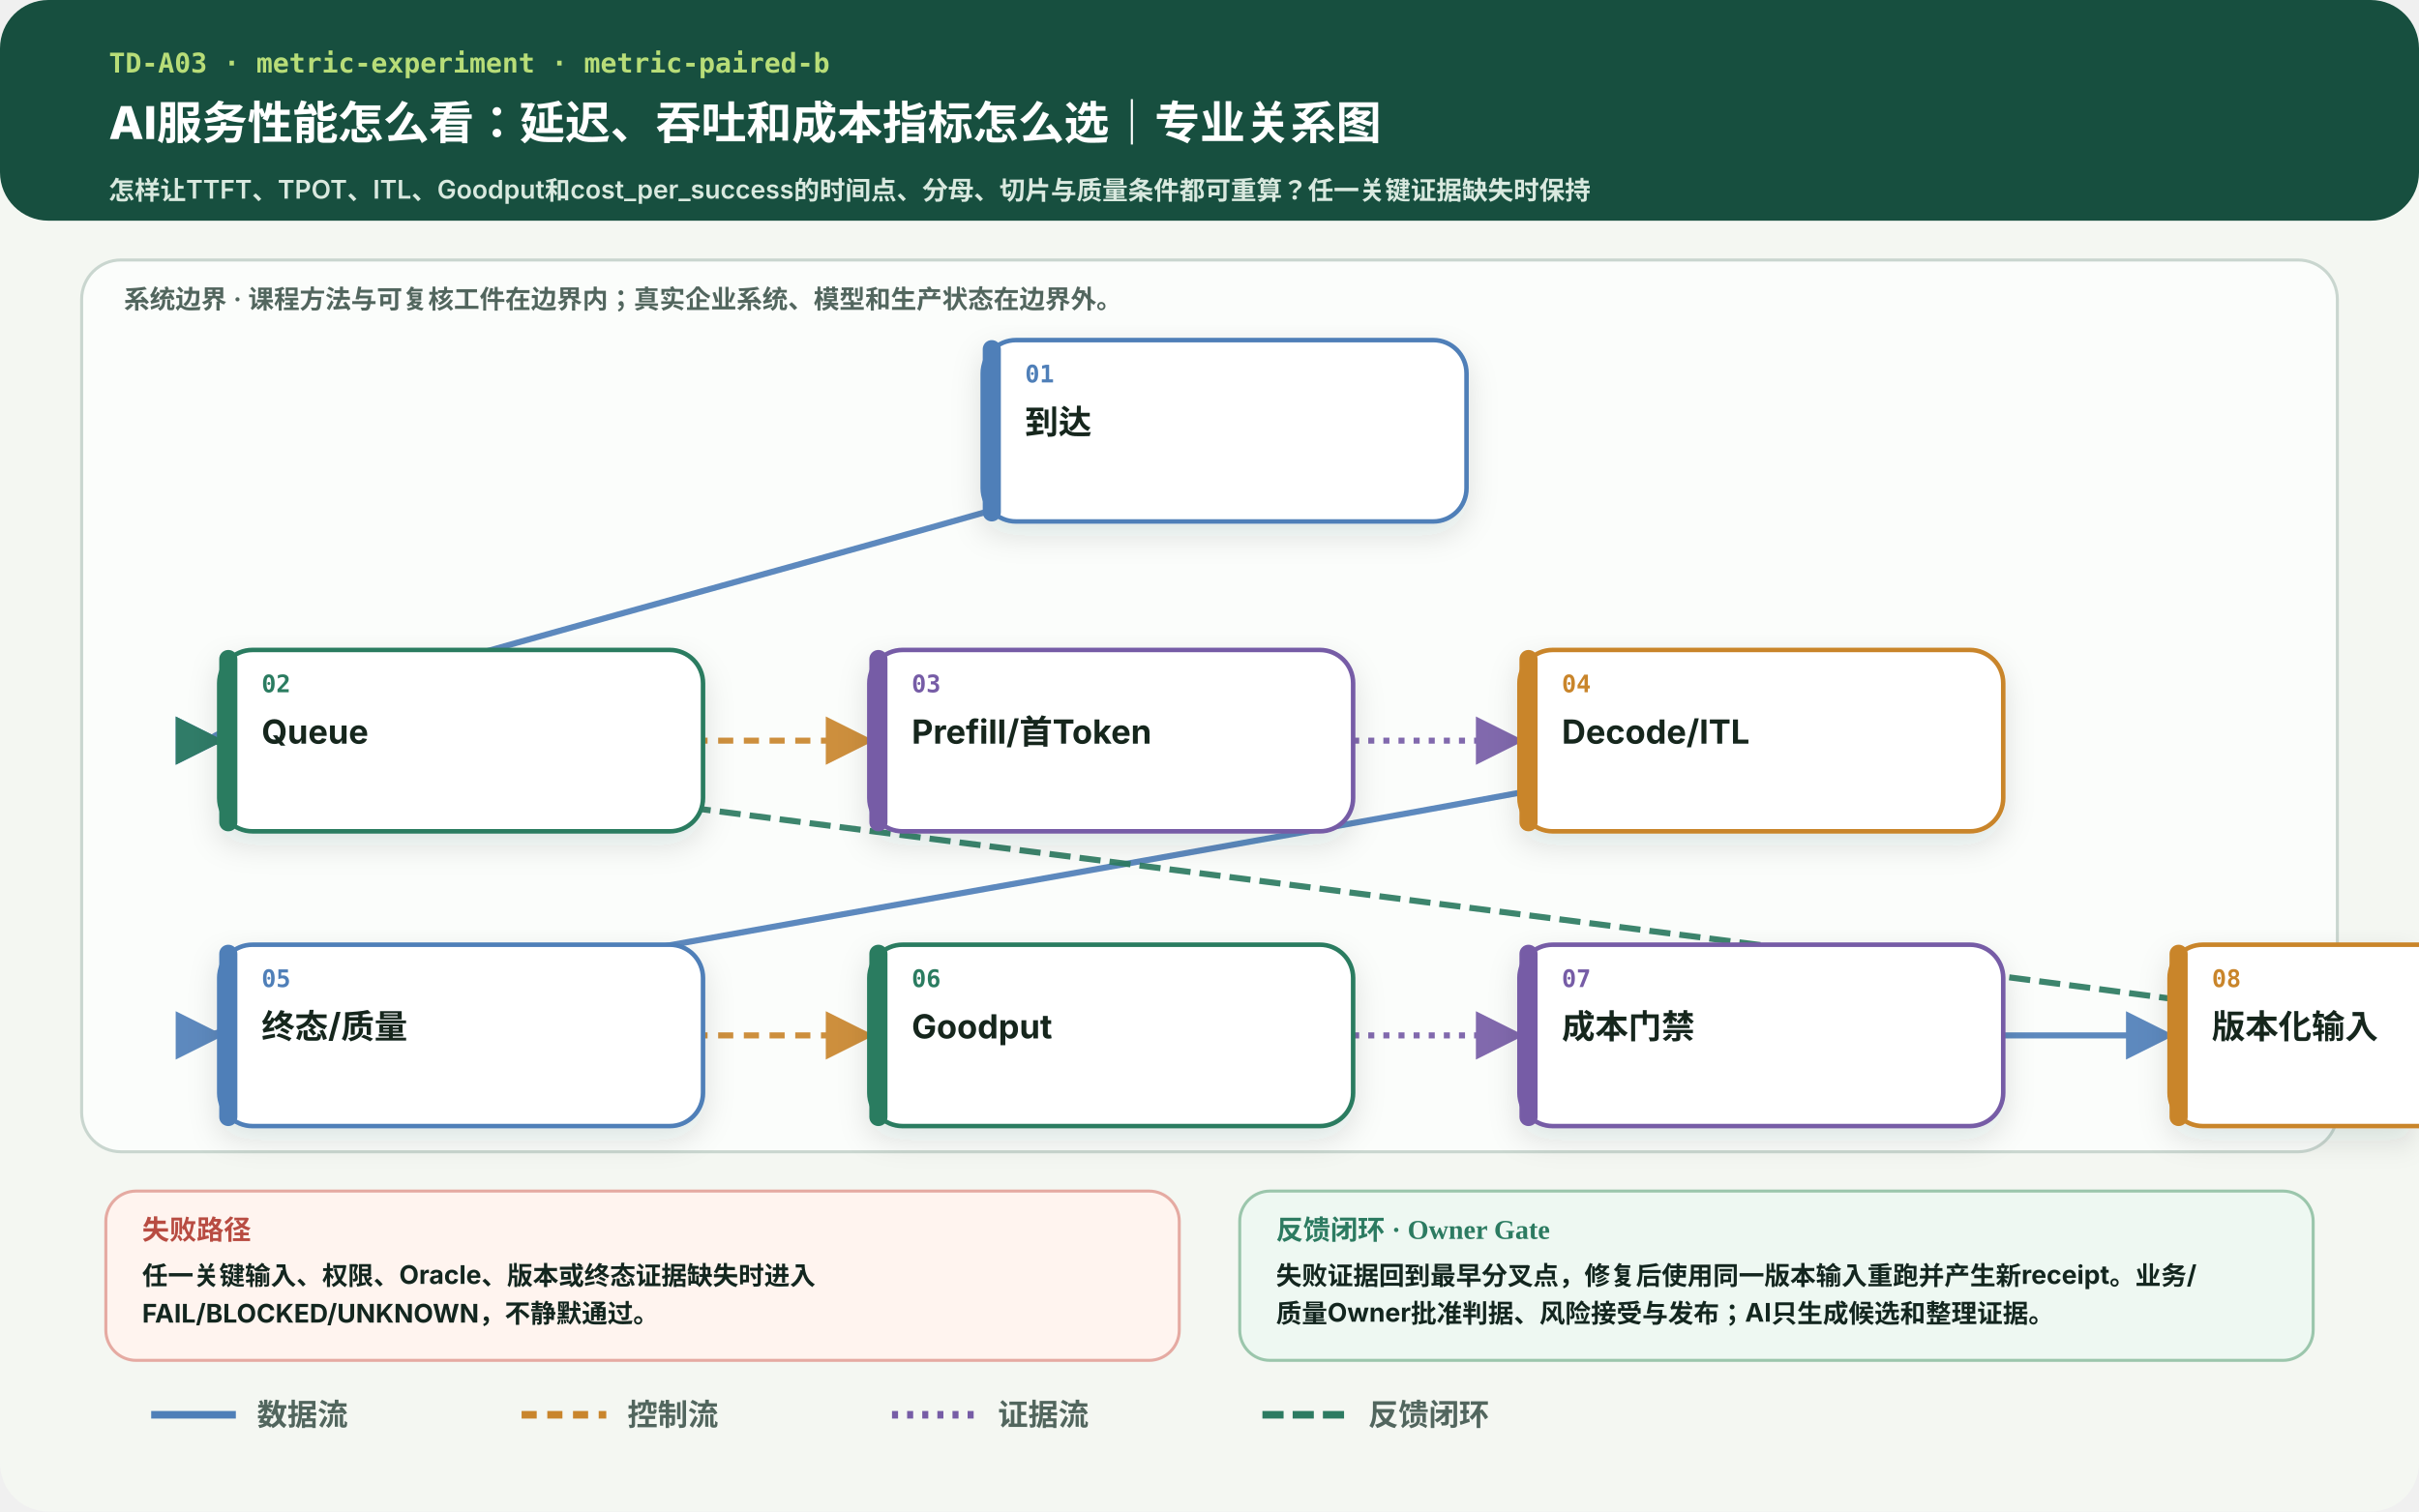
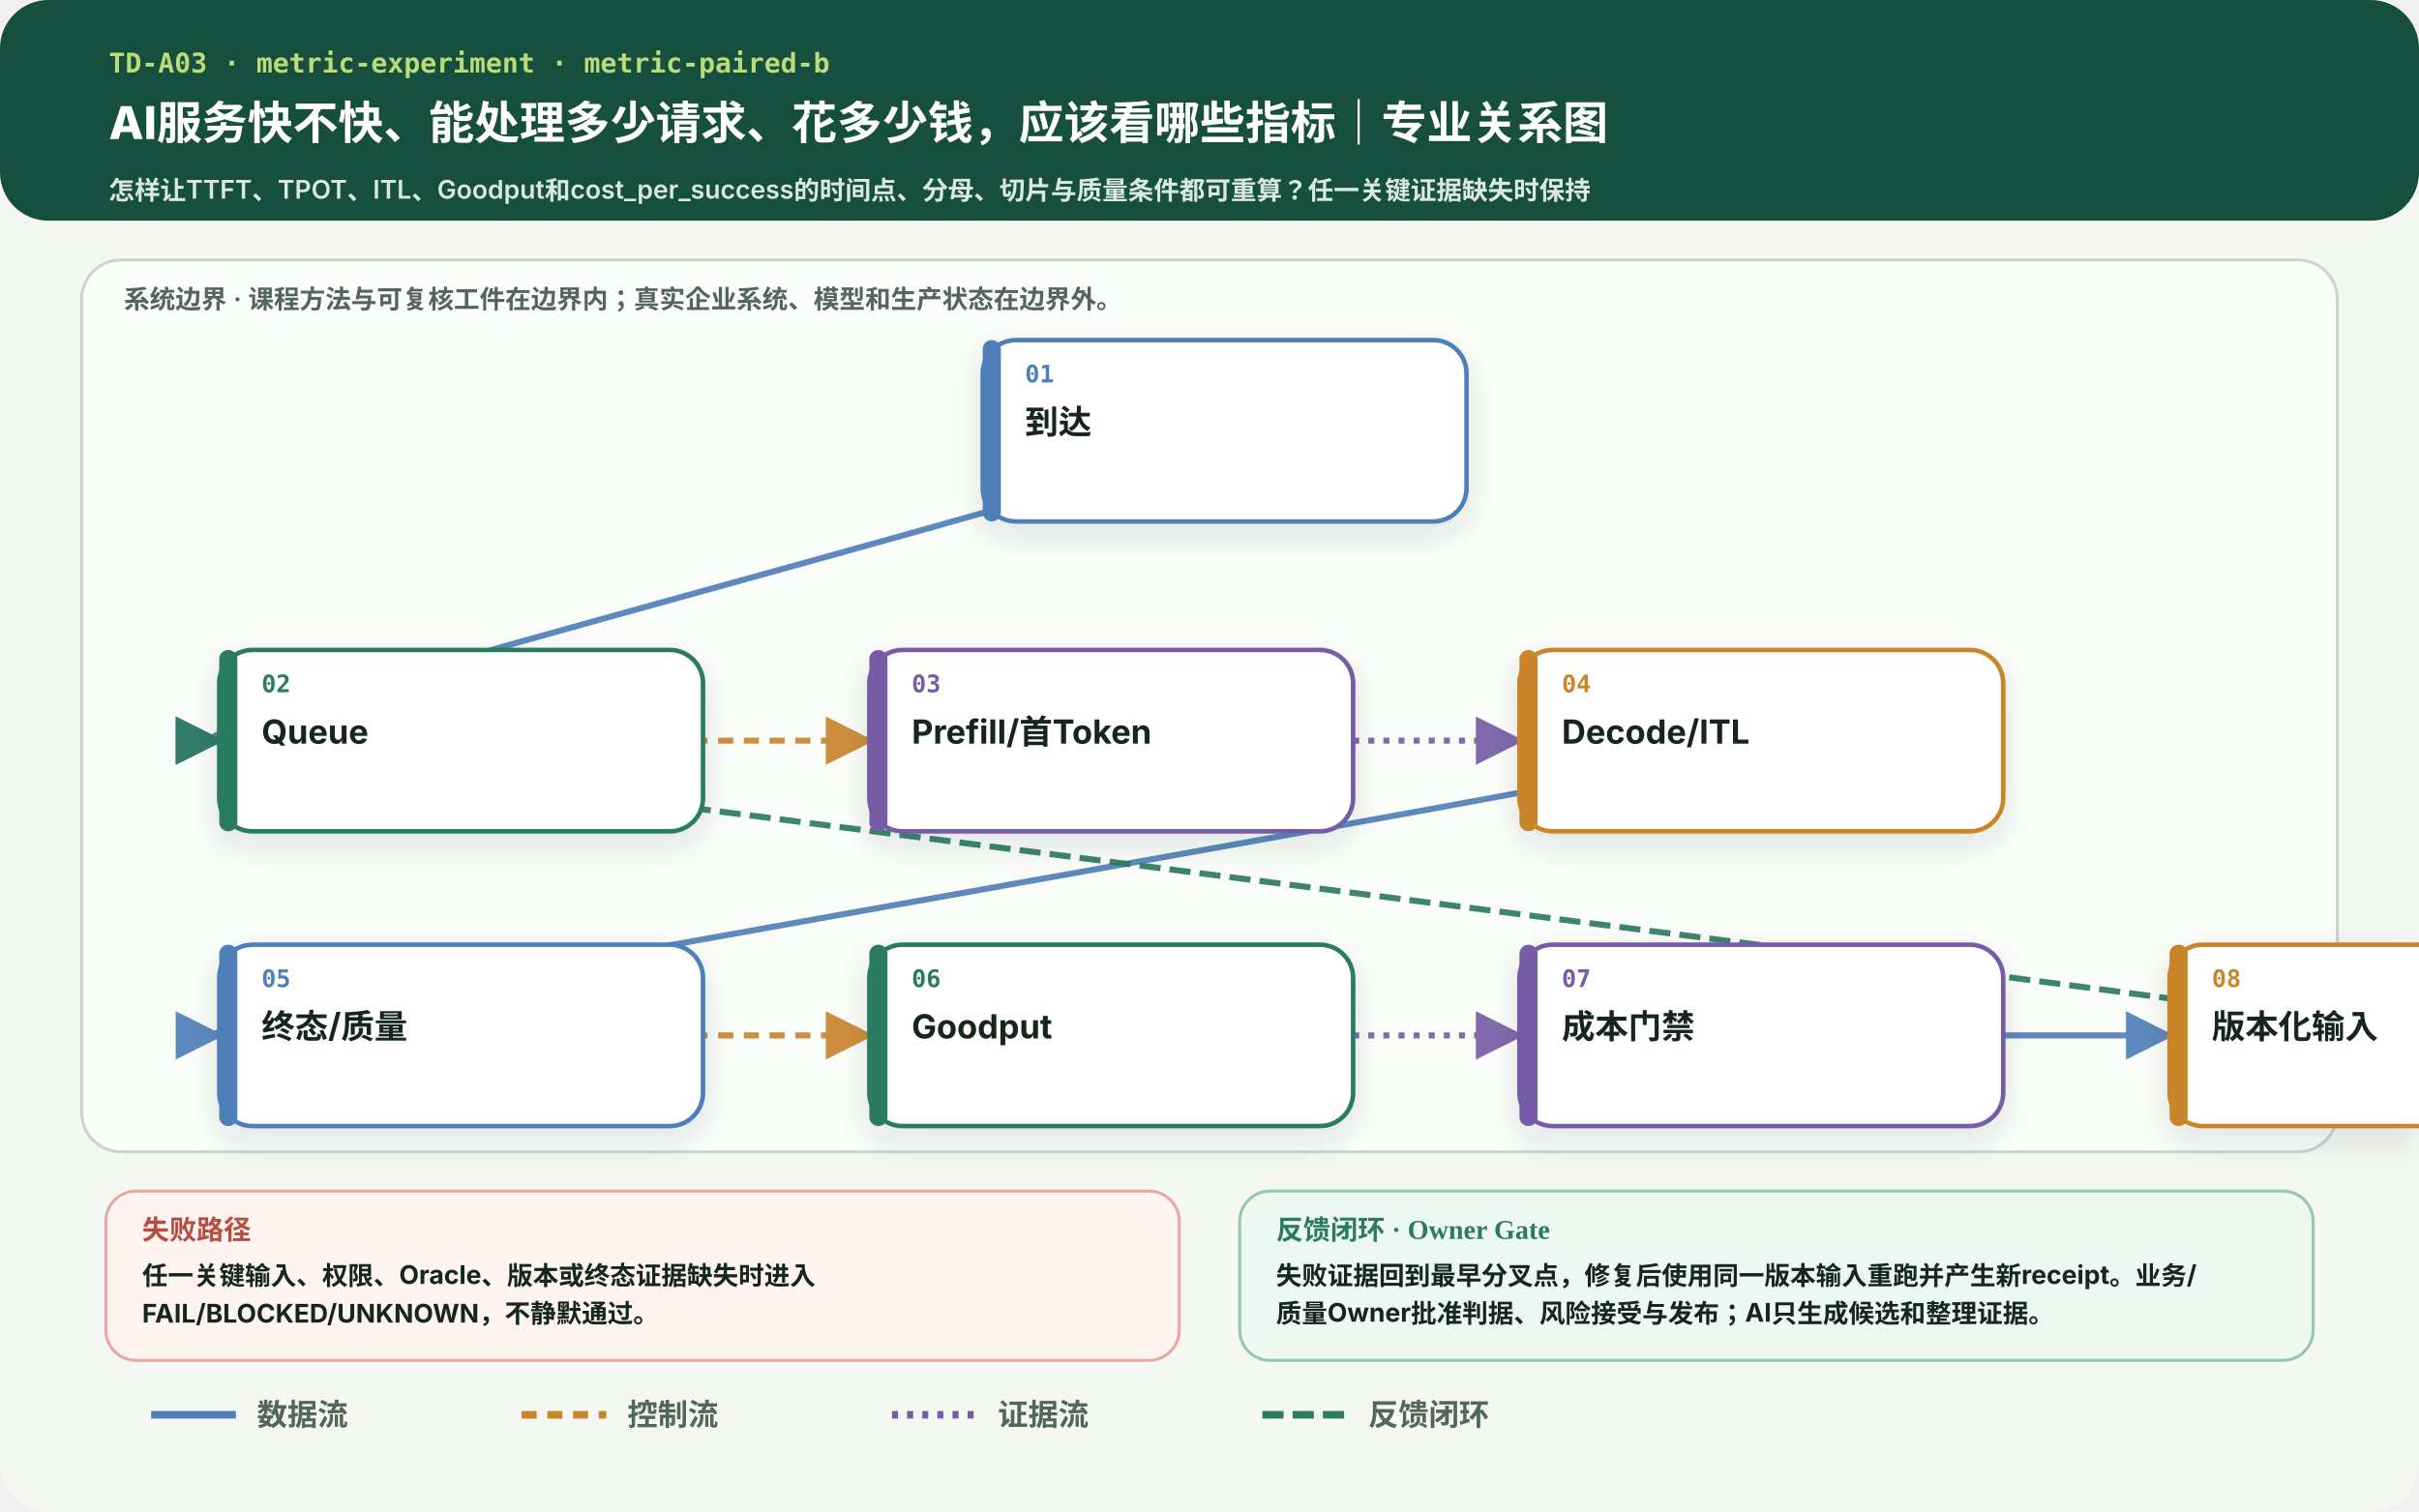
<svg xmlns="http://www.w3.org/2000/svg" role="img" aria-labelledby="title desc" viewBox="0 0 1600 1000" width="1600" height="1000">
  <defs>
    <filter id="shadow" x="-15%" y="-15%" width="130%" height="140%">
      <feDropShadow dx="0" dy="8" stdDeviation="10" flood-color="#173f32" flood-opacity="0.12" />
    </filter>
    <marker id="arrow-data" viewBox="0 0 10 10" refX="9" refY="5" markerWidth="8" markerHeight="8" orient="auto-start-reverse">
      <path d="M 0 0 L 10 5 L 0 10 z" fill="#4f7fb8" />
    </marker>
    <marker id="arrow-control" viewBox="0 0 10 10" refX="9" refY="5" markerWidth="8" markerHeight="8" orient="auto-start-reverse">
      <path d="M 0 0 L 10 5 L 0 10 z" fill="#c9852c" />
    </marker>
    <marker id="arrow-evidence" viewBox="0 0 10 10" refX="9" refY="5" markerWidth="8" markerHeight="8" orient="auto-start-reverse">
      <path d="M 0 0 L 10 5 L 0 10 z" fill="#765ca6" />
    </marker>
    <marker id="arrow-feedback" viewBox="0 0 10 10" refX="9" refY="5" markerWidth="8" markerHeight="8" orient="auto-start-reverse">
      <path d="M 0 0 L 10 5 L 0 10 z" fill="#2c7b61" />
    </marker>
  </defs>
  <rect width="1600" height="1000" rx="32" fill="#f4f7f2" />
  <rect x="0" y="0" width="1600" height="146" rx="32" fill="#174f3f" />
  <text x="72" y="48" font-family="ui-monospace,SFMono-Regular,Menlo,monospace" font-size="18" font-weight="800" fill="#b8dd78">TD-A03 · metric-experiment · metric-paired-b</text>
-   <text x="72" y="92" text-anchor="start" font-family="-apple-system,BlinkMacSystemFont,'Segoe UI','PingFang SC',sans-serif" font-size="30" font-weight="800" fill="#ffffff">AI服务性能怎么看：延迟、吞吐和成本指标怎么选｜专业关系图</text>
+   <text x="72" y="92" text-anchor="start" font-family="-apple-system,BlinkMacSystemFont,'Segoe UI','PingFang SC',sans-serif" font-size="30" font-weight="800" fill="#ffffff">AI服务快不快、能处理多少请求、花多少钱，应该看哪些指标｜专业关系图</text>
  <text x="72" y="132" text-anchor="start" font-family="-apple-system,BlinkMacSystemFont,'Segoe UI','PingFang SC',sans-serif" font-size="17" font-weight="600" fill="#d9e9df">怎样让TTFT、TPOT、ITL、Goodput和cost_per_success的时间点、分母、切片与质量条件都可重算？任一关键证据缺失时保持</text>
  <rect x="54" y="172" width="1492" height="590" rx="26" fill="#fbfdfb" stroke="#c9d6cf" stroke-width="2" />
  <text x="82" y="204" font-size="17" font-weight="800" fill="#52665e">系统边界 · 课程方法与可复核工件在边界内；真实企业系统、模型和生产状态在边界外。</text>
  <path d="M 810 285 C 885 285, 70 490, 145 490" fill="none" stroke="#4f7fb8" stroke-width="4" stroke-dasharray="" marker-end="url(#arrow-data)" opacity="0.92" />
  <path d="M 305 490 C 380 490, 500 490, 575 490" fill="none" stroke="#c9852c" stroke-width="4" stroke-dasharray="10 7" marker-end="url(#arrow-control)" opacity="0.92" />
  <path d="M 735 490 C 810 490, 930 490, 1005 490" fill="none" stroke="#765ca6" stroke-width="4" stroke-dasharray="4 6" marker-end="url(#arrow-evidence)" opacity="0.92" />
  <path d="M 1165 490 C 1240 490, 70 685, 145 685" fill="none" stroke="#4f7fb8" stroke-width="4" stroke-dasharray="" marker-end="url(#arrow-data)" opacity="0.92" />
  <path d="M 305 685 C 380 685, 500 685, 575 685" fill="none" stroke="#c9852c" stroke-width="4" stroke-dasharray="10 7" marker-end="url(#arrow-control)" opacity="0.92" />
  <path d="M 735 685 C 810 685, 930 685, 1005 685" fill="none" stroke="#765ca6" stroke-width="4" stroke-dasharray="4 6" marker-end="url(#arrow-evidence)" opacity="0.92" />
  <path d="M 1165 685 C 1240 685, 1360 685, 1435 685" fill="none" stroke="#4f7fb8" stroke-width="4" stroke-dasharray="" marker-end="url(#arrow-data)" opacity="0.92" />
  <path d="M 1595 685 C 1670 685, 70 490, 145 490" fill="none" stroke="#2c7b61" stroke-width="4" stroke-dasharray="14 6" marker-end="url(#arrow-feedback)" opacity="0.92" />
  <g filter="url(#shadow)">
    <rect x="650" y="225" width="320" height="120" rx="22" fill="#ffffff" stroke="#4f7fb8" stroke-width="3" />
    <rect x="650" y="225" width="12" height="120" rx="6" fill="#4f7fb8" />
    <text x="678" y="253" font-family="ui-monospace,SFMono-Regular,Menlo,monospace" font-size="16" font-weight="800" fill="#4f7fb8">01</text>
    <text x="678" y="287" text-anchor="start" font-family="-apple-system,BlinkMacSystemFont,'Segoe UI','PingFang SC',sans-serif" font-size="22" font-weight="700" fill="#13261f">到达</text>
  </g>
  <g filter="url(#shadow)">
    <rect x="145" y="430" width="320" height="120" rx="22" fill="#ffffff" stroke="#2c7b61" stroke-width="3" />
    <rect x="145" y="430" width="12" height="120" rx="6" fill="#2c7b61" />
    <text x="173" y="458" font-family="ui-monospace,SFMono-Regular,Menlo,monospace" font-size="16" font-weight="800" fill="#2c7b61">02</text>
    <text x="173" y="492" text-anchor="start" font-family="-apple-system,BlinkMacSystemFont,'Segoe UI','PingFang SC',sans-serif" font-size="22" font-weight="700" fill="#13261f">Queue</text>
  </g>
  <g filter="url(#shadow)">
    <rect x="575" y="430" width="320" height="120" rx="22" fill="#ffffff" stroke="#765ca6" stroke-width="3" />
    <rect x="575" y="430" width="12" height="120" rx="6" fill="#765ca6" />
    <text x="603" y="458" font-family="ui-monospace,SFMono-Regular,Menlo,monospace" font-size="16" font-weight="800" fill="#765ca6">03</text>
    <text x="603" y="492" text-anchor="start" font-family="-apple-system,BlinkMacSystemFont,'Segoe UI','PingFang SC',sans-serif" font-size="22" font-weight="700" fill="#13261f">Prefill/首Token</text>
  </g>
  <g filter="url(#shadow)">
    <rect x="1005" y="430" width="320" height="120" rx="22" fill="#ffffff" stroke="#c9852c" stroke-width="3" />
    <rect x="1005" y="430" width="12" height="120" rx="6" fill="#c9852c" />
    <text x="1033" y="458" font-family="ui-monospace,SFMono-Regular,Menlo,monospace" font-size="16" font-weight="800" fill="#c9852c">04</text>
    <text x="1033" y="492" text-anchor="start" font-family="-apple-system,BlinkMacSystemFont,'Segoe UI','PingFang SC',sans-serif" font-size="22" font-weight="700" fill="#13261f">Decode/ITL</text>
  </g>
  <g filter="url(#shadow)">
    <rect x="145" y="625" width="320" height="120" rx="22" fill="#ffffff" stroke="#4f7fb8" stroke-width="3" />
    <rect x="145" y="625" width="12" height="120" rx="6" fill="#4f7fb8" />
    <text x="173" y="653" font-family="ui-monospace,SFMono-Regular,Menlo,monospace" font-size="16" font-weight="800" fill="#4f7fb8">05</text>
    <text x="173" y="687" text-anchor="start" font-family="-apple-system,BlinkMacSystemFont,'Segoe UI','PingFang SC',sans-serif" font-size="22" font-weight="700" fill="#13261f">终态/质量</text>
  </g>
  <g filter="url(#shadow)">
    <rect x="575" y="625" width="320" height="120" rx="22" fill="#ffffff" stroke="#2c7b61" stroke-width="3" />
    <rect x="575" y="625" width="12" height="120" rx="6" fill="#2c7b61" />
    <text x="603" y="653" font-family="ui-monospace,SFMono-Regular,Menlo,monospace" font-size="16" font-weight="800" fill="#2c7b61">06</text>
    <text x="603" y="687" text-anchor="start" font-family="-apple-system,BlinkMacSystemFont,'Segoe UI','PingFang SC',sans-serif" font-size="22" font-weight="700" fill="#13261f">Goodput</text>
  </g>
  <g filter="url(#shadow)">
    <rect x="1005" y="625" width="320" height="120" rx="22" fill="#ffffff" stroke="#765ca6" stroke-width="3" />
    <rect x="1005" y="625" width="12" height="120" rx="6" fill="#765ca6" />
    <text x="1033" y="653" font-family="ui-monospace,SFMono-Regular,Menlo,monospace" font-size="16" font-weight="800" fill="#765ca6">07</text>
    <text x="1033" y="687" text-anchor="start" font-family="-apple-system,BlinkMacSystemFont,'Segoe UI','PingFang SC',sans-serif" font-size="22" font-weight="700" fill="#13261f">成本门禁</text>
  </g>
  <g filter="url(#shadow)">
    <rect x="1435" y="625" width="320" height="120" rx="22" fill="#ffffff" stroke="#c9852c" stroke-width="3" />
    <rect x="1435" y="625" width="12" height="120" rx="6" fill="#c9852c" />
    <text x="1463" y="653" font-family="ui-monospace,SFMono-Regular,Menlo,monospace" font-size="16" font-weight="800" fill="#c9852c">08</text>
    <text x="1463" y="687" text-anchor="start" font-family="-apple-system,BlinkMacSystemFont,'Segoe UI','PingFang SC',sans-serif" font-size="22" font-weight="700" fill="#13261f">版本化输入</text>
  </g>
  <g transform="translate(70 788)">
    <rect width="710" height="112" rx="20" fill="#fff4ef" stroke="#e5aaa2" stroke-width="2" />
    <text x="24" y="32" font-size="18" font-weight="900" fill="#b84c42">失败路径</text>
    <text x="24" y="62" text-anchor="start" font-family="-apple-system,BlinkMacSystemFont,'Segoe UI','PingFang SC',sans-serif" font-size="17" font-weight="650" fill="#13261f">任一关键输入、权限、Oracle、版本或终态证据缺失时进入</text>
    <text x="24" y="87" text-anchor="start" font-family="-apple-system,BlinkMacSystemFont,'Segoe UI','PingFang SC',sans-serif" font-size="17" font-weight="650" fill="#13261f">FAIL/BLOCKED/UNKNOWN，不静默通过。</text>
  </g>
  <g transform="translate(820 788)">
    <rect width="710" height="112" rx="20" fill="#eef8f2" stroke="#9bc6ac" stroke-width="2" />
    <text x="24" y="32" font-size="18" font-weight="900" fill="#2c7b61">反馈闭环 · Owner Gate</text>
    <text x="24" y="62" text-anchor="start" font-family="-apple-system,BlinkMacSystemFont,'Segoe UI','PingFang SC',sans-serif" font-size="17" font-weight="650" fill="#13261f">失败证据回到最早分叉点，修复后使用同一版本输入重跑并产生新receipt。业务/</text>
    <text x="24" y="87" text-anchor="start" font-family="-apple-system,BlinkMacSystemFont,'Segoe UI','PingFang SC',sans-serif" font-size="17" font-weight="650" fill="#13261f">质量Owner批准判据、风险接受与发布；AI只生成候选和整理证据。</text>
  </g>
  <g transform="translate(100 936)">
    <line x1="0" y1="0" x2="56" y2="0" stroke="#4f7fb8" stroke-width="5" stroke-dasharray="" />
    <text x="70" y="7" font-size="20" font-weight="700" fill="#52665e">数据流</text>
  </g>
  <g transform="translate(345 936)">
    <line x1="0" y1="0" x2="56" y2="0" stroke="#c9852c" stroke-width="5" stroke-dasharray="10 7" />
    <text x="70" y="7" font-size="20" font-weight="700" fill="#52665e">控制流</text>
  </g>
  <g transform="translate(590 936)">
    <line x1="0" y1="0" x2="56" y2="0" stroke="#765ca6" stroke-width="5" stroke-dasharray="4 6" />
    <text x="70" y="7" font-size="20" font-weight="700" fill="#52665e">证据流</text>
  </g>
  <g transform="translate(835 936)">
    <line x1="0" y1="0" x2="56" y2="0" stroke="#2c7b61" stroke-width="5" stroke-dasharray="14 6" />
    <text x="70" y="7" font-size="20" font-weight="700" fill="#52665e">反馈闭环</text>
  </g>
</svg>
